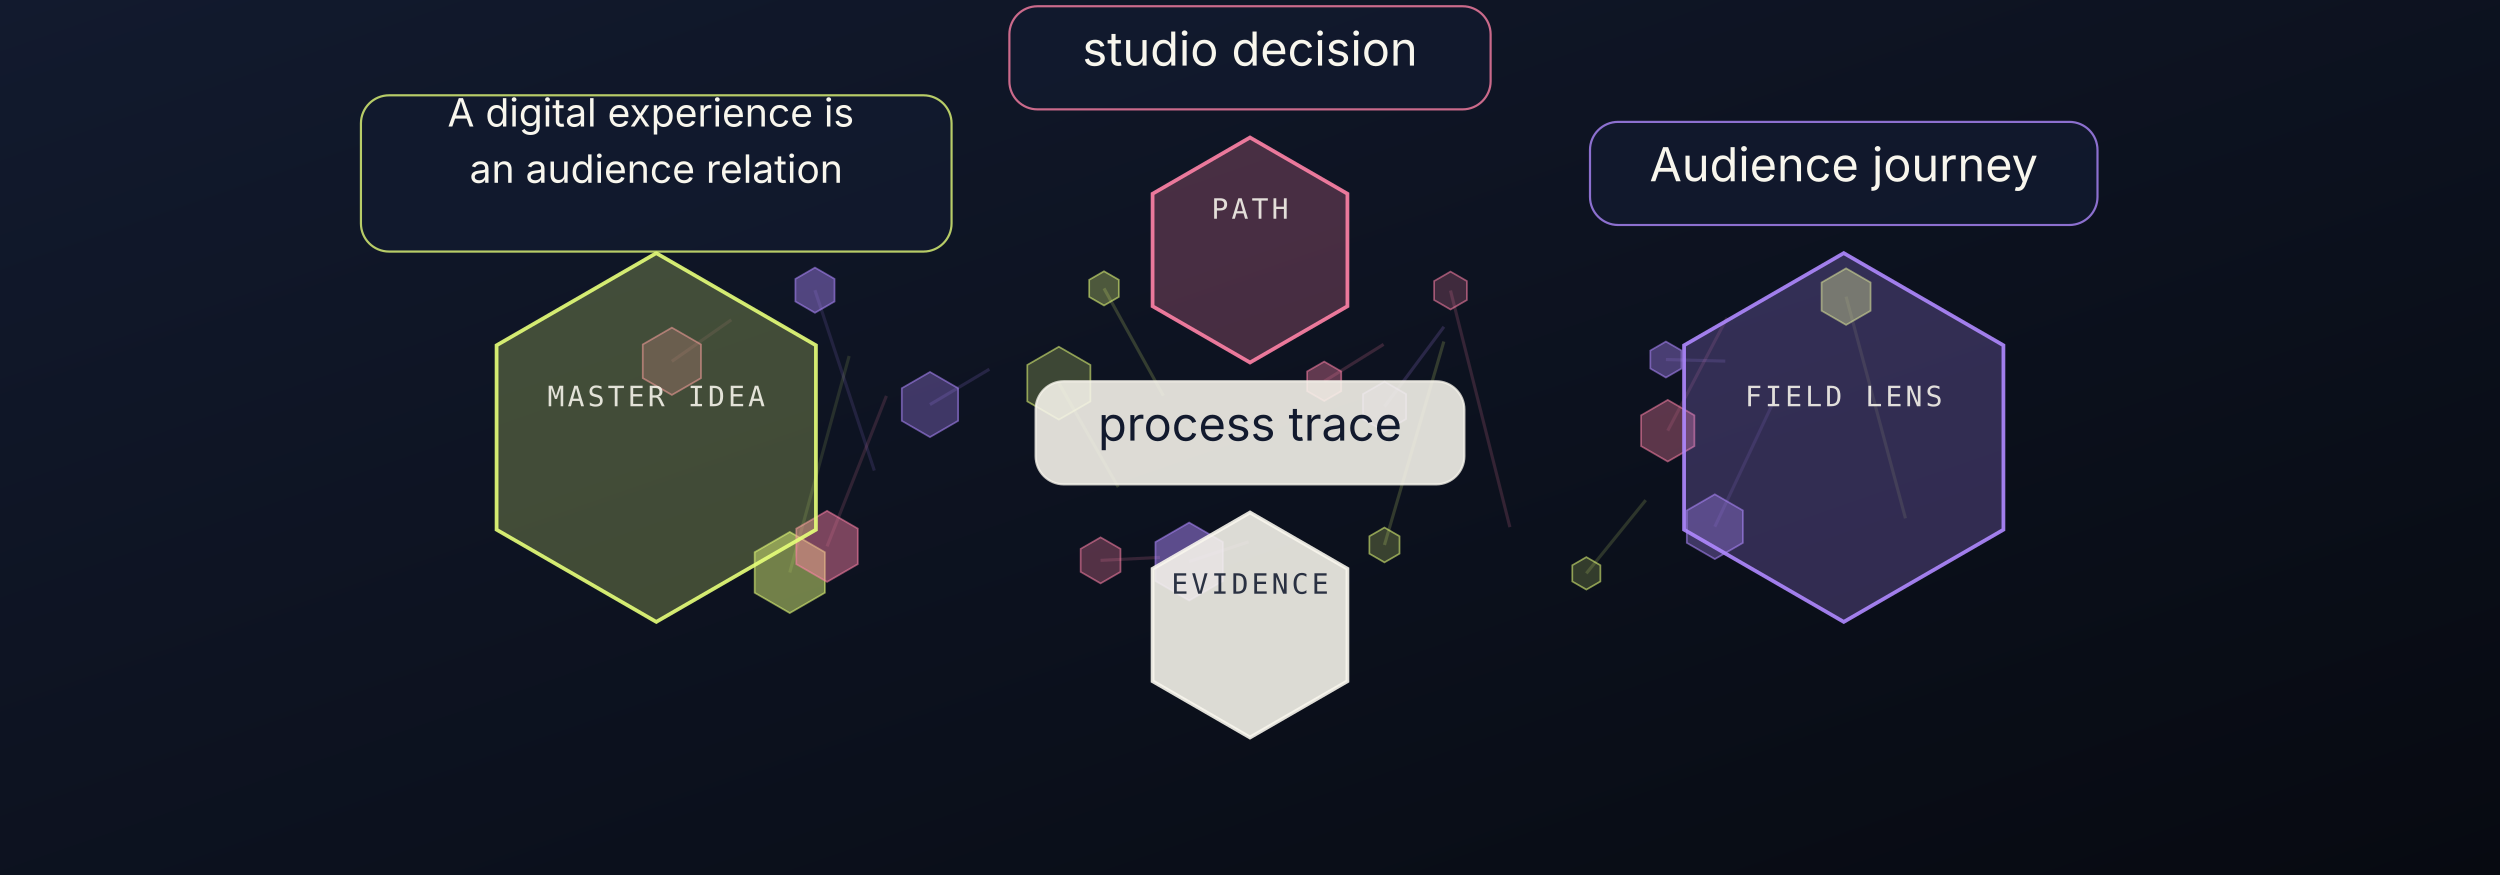
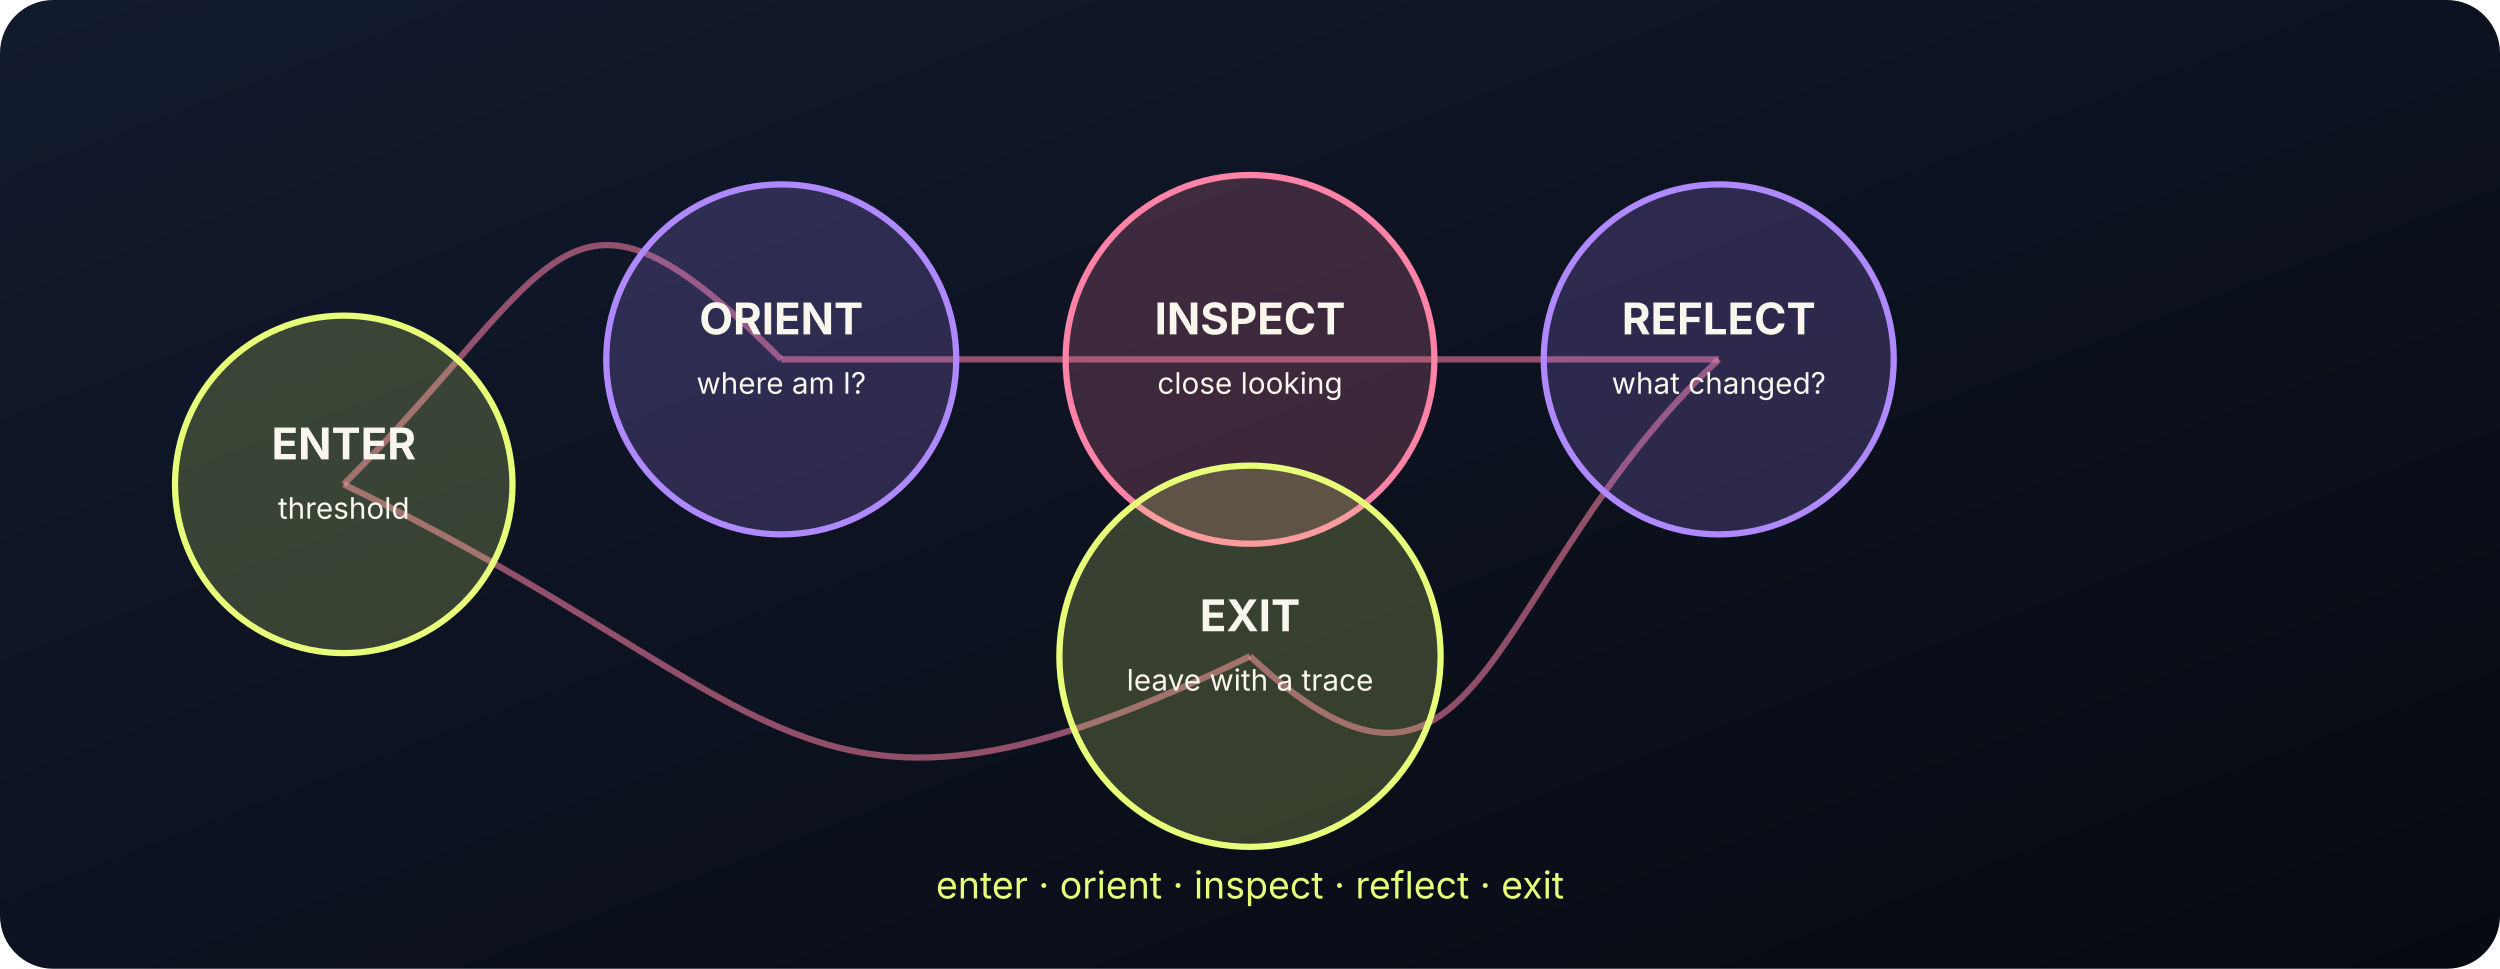
- <svg xmlns="http://www.w3.org/2000/svg" viewBox="0 0 1600 560" role="img" aria-labelledby="title-ii-3-experiencias-digitales-semantic desc-ii-3-experiencias-digitales-semantic">
+ <svg xmlns="http://www.w3.org/2000/svg" viewBox="0 0 1600 620" role="img" aria-labelledby="title-ii-3-experiencias-digitales-semantic desc-ii-3-experiencias-digitales-semantic">
  <defs>
    <linearGradient id="semantic-ground-ii-3-experiencias-digitales" x1="0" y1="0" x2="1" y2="1">
      <stop offset="0" stop-color="#121A2E" />
      <stop offset="1" stop-color="#070A11" />
    </linearGradient>
  </defs>
-   <rect width="1600" height="560" fill="url(#semantic-ground-ii-3-experiencias-digitales)" />
-   <g aria-hidden="true">
-     <line x1="430.00" y1="231.23" x2="468.00" y2="204.68" stroke="#FF82A7" stroke-opacity="0.100" stroke-width="2" />
-     <line x1="505.45" y1="366.40" x2="543.45" y2="227.85" stroke="#E7FF79" stroke-opacity="0.118" stroke-width="2" />
-     <line x1="521.57" y1="185.73" x2="559.57" y2="301.16" stroke="#AF89FF" stroke-opacity="0.133" stroke-width="2" />
-     <line x1="529.31" y1="349.68" x2="567.31" y2="253.38" stroke="#FF82A7" stroke-opacity="0.147" stroke-width="2" />
-     <line x1="595.18" y1="258.91" x2="633.18" y2="236.29" stroke="#AF89FF" stroke-opacity="0.158" stroke-width="2" />
-     <line x1="677.66" y1="245.24" x2="715.66" y2="311.73" stroke="#E7FF79" stroke-opacity="0.166" stroke-width="2" />
-     <line x1="704.36" y1="358.64" x2="742.36" y2="356.73" stroke="#FF82A7" stroke-opacity="0.173" stroke-width="2" />
-     <line x1="706.56" y1="184.56" x2="744.56" y2="253.25" stroke="#E7FF79" stroke-opacity="0.178" stroke-width="2" />
-     <line x1="761.06" y1="359.37" x2="799.06" y2="346.76" stroke="#AF89FF" stroke-opacity="0.180" stroke-width="2" />
-     <line x1="847.49" y1="244.03" x2="885.49" y2="220.39" stroke="#FF82A7" stroke-opacity="0.180" stroke-width="2" />
-     <line x1="886.10" y1="260.19" x2="924.10" y2="209.15" stroke="#AF89FF" stroke-opacity="0.178" stroke-width="2" />
-     <line x1="886.05" y1="348.78" x2="924.05" y2="218.58" stroke="#E7FF79" stroke-opacity="0.173" stroke-width="2" />
-     <line x1="928.32" y1="185.94" x2="966.32" y2="337.36" stroke="#FF82A7" stroke-opacity="0.166" stroke-width="2" />
-     <line x1="1015.26" y1="366.95" x2="1053.26" y2="320.10" stroke="#E7FF79" stroke-opacity="0.158" stroke-width="2" />
-     <line x1="1066.18" y1="230.11" x2="1104.18" y2="231.11" stroke="#AF89FF" stroke-opacity="0.147" stroke-width="2" />
-     <line x1="1067.35" y1="275.66" x2="1105.35" y2="203.32" stroke="#FF82A7" stroke-opacity="0.133" stroke-width="2" />
-     <line x1="1097.49" y1="337.08" x2="1135.49" y2="256.20" stroke="#AF89FF" stroke-opacity="0.118" stroke-width="2" />
-     <line x1="1181.49" y1="189.84" x2="1219.49" y2="331.71" stroke="#E7FF79" stroke-opacity="0.100" stroke-width="2" />
+   <rect width="1600" height="620" rx="34" fill="url(#semantic-ground-ii-3-experiencias-digitales)" />
+   <g fill="none">
+     <path d="M220 310 C360 170 360 90 500 230" fill="none" stroke="#FF82A7" stroke-width="4" stroke-opacity=".55" />
+     <path d="M500 230 C650 230 650 230 800 230" fill="none" stroke="#FF82A7" stroke-width="4" stroke-opacity=".55" />
+     <path d="M800 230 C950 230 950 230 1100 230" fill="none" stroke="#FF82A7" stroke-width="4" stroke-opacity=".55" />
+     <path d="M1100 230 C950 370 950 560 800 420" fill="none" stroke="#FF82A7" stroke-width="4" stroke-opacity=".55" />
+     <path d="M800 420 C510 560 510 450 220 310" fill="none" stroke="#FF82A7" stroke-width="4" stroke-opacity=".55" />
  </g>
-   <g aria-hidden="true">
-     <polygon points="448.64,241.99 430.00,252.75 411.36,241.99 411.36,220.46 430.00,209.70 448.64,220.46" fill="#FF82A7" fill-opacity="0.222" stroke="#FF82A7" stroke-opacity="0.55" stroke-width="1.1" />
-     <polygon points="527.92,379.37 505.45,392.35 482.98,379.37 482.98,353.42 505.45,340.45 527.92,353.42" fill="#E7FF79" fill-opacity="0.462" stroke="#E7FF79" stroke-opacity="0.55" stroke-width="1.1" />
-     <polygon points="534.10,192.96 521.57,200.19 509.05,192.96 509.05,178.50 521.57,171.27 534.10,178.50" fill="#AF89FF" fill-opacity="0.416" stroke="#AF89FF" stroke-opacity="0.55" stroke-width="1.1" />
-     <polygon points="548.99,361.05 529.31,372.41 509.62,361.05 509.62,338.31 529.31,326.95 548.99,338.31" fill="#FF82A7" fill-opacity="0.452" stroke="#FF82A7" stroke-opacity="0.55" stroke-width="1.1" />
-     <polygon points="613.21,269.32 595.18,279.73 577.14,269.32 577.14,248.49 595.18,238.08 613.21,248.49" fill="#AF89FF" fill-opacity="0.309" stroke="#AF89FF" stroke-opacity="0.55" stroke-width="1.1" />
-     <polygon points="697.86,256.90 677.66,268.56 657.47,256.90 657.47,233.58 677.66,221.93 697.86,233.58" fill="#E7FF79" fill-opacity="0.220" stroke="#E7FF79" stroke-opacity="0.55" stroke-width="1.1" />
-     <polygon points="717.11,365.99 704.36,373.35 691.62,365.99 691.62,351.28 704.36,343.92 717.11,351.28" fill="#FF82A7" fill-opacity="0.291" stroke="#FF82A7" stroke-opacity="0.55" stroke-width="1.1" />
-     <polygon points="716.03,190.03 706.56,195.50 697.08,190.03 697.08,179.09 706.56,173.62 716.03,179.09" fill="#E7FF79" fill-opacity="0.290" stroke="#E7FF79" stroke-opacity="0.55" stroke-width="1.1" />
-     <polygon points="782.66,371.84 761.06,384.31 739.47,371.84 739.47,346.90 761.06,334.43 782.66,346.90" fill="#AF89FF" fill-opacity="0.492" stroke="#AF89FF" stroke-opacity="0.55" stroke-width="1.1" />
-     <polygon points="858.40,250.33 847.49,256.63 836.57,250.33 836.57,237.72 847.49,231.42 858.40,237.72" fill="#FF82A7" fill-opacity="0.351" stroke="#FF82A7" stroke-opacity="0.55" stroke-width="1.1" />
-     <polygon points="899.91,268.16 886.10,276.13 872.30,268.16 872.30,252.22 886.10,244.24 899.91,252.22" fill="#AF89FF" fill-opacity="0.238" stroke="#AF89FF" stroke-opacity="0.55" stroke-width="1.1" />
-     <polygon points="895.69,354.34 886.05,359.91 876.40,354.34 876.40,343.21 886.05,337.64 895.69,343.21" fill="#E7FF79" fill-opacity="0.210" stroke="#E7FF79" stroke-opacity="0.55" stroke-width="1.1" />
-     <polygon points="938.80,192.00 928.32,198.05 917.84,192.00 917.84,179.89 928.32,173.84 938.80,179.89" fill="#FF82A7" fill-opacity="0.210" stroke="#FF82A7" stroke-opacity="0.55" stroke-width="1.1" />
-     <polygon points="1024.24,372.13 1015.26,377.32 1006.27,372.13 1006.27,361.76 1015.26,356.57 1024.24,361.76" fill="#E7FF79" fill-opacity="0.185" stroke="#E7FF79" stroke-opacity="0.55" stroke-width="1.1" />
-     <polygon points="1076.16,235.86 1066.18,241.62 1056.21,235.86 1056.21,224.35 1066.18,218.59 1076.16,224.35" fill="#AF89FF" fill-opacity="0.376" stroke="#AF89FF" stroke-opacity="0.55" stroke-width="1.1" />
-     <polygon points="1084.41,285.51 1067.35,295.36 1050.29,285.51 1050.29,265.81 1067.35,255.96 1084.41,265.81" fill="#FF82A7" fill-opacity="0.330" stroke="#FF82A7" stroke-opacity="0.55" stroke-width="1.1" />
-     <polygon points="1115.43,347.43 1097.49,357.79 1079.56,347.43 1079.56,326.72 1097.49,316.37 1115.43,326.72" fill="#AF89FF" fill-opacity="0.324" stroke="#AF89FF" stroke-opacity="0.55" stroke-width="1.1" />
-     <polygon points="1197.17,198.89 1181.49,207.94 1165.81,198.89 1165.81,180.79 1181.49,171.74 1197.17,180.79" fill="#E7FF79" fill-opacity="0.409" stroke="#E7FF79" stroke-opacity="0.55" stroke-width="1.1" />
-   </g>
-   <g transform="translate(420 280)">
-     <polygon points="102.19,59.00 0.00,118.00 -102.19,59.00 -102.19,-59.00 -0.00,-118.00 102.19,-59.00" fill="#E7FF79" fill-opacity="0.24" stroke="#E7FF79" stroke-opacity="0.9" stroke-width="2.4" />
-     <text x="0" y="-20" text-anchor="middle" fill="#F8F6ED" font-family="ui-monospace, SFMono-Regular, Menlo, monospace" font-size="18" font-weight="500" letter-spacing="2" opacity="0.88">MASTER IDEA</text>
-     <g class="semantic-callout semantic-callout--above">
-       <rect x="-189.00" y="-219.00" width="378.00" height="100.00" rx="18" fill="#121A2E" fill-opacity="0.88" stroke="#E7FF79" stroke-opacity="0.78" stroke-width="1.4" />
-       <text text-anchor="middle" fill="#F8F6ED" font-family="Inter, ui-sans-serif, system-ui, sans-serif" font-size="25" font-weight="400">
-         <tspan x="0" y="-199">A digital experience is</tspan>
-         <tspan x="0" y="-163">an audience relation</tspan>
-       </text>
+   <g font-family="Inter,Arial,sans-serif">
+     <g transform="translate(220 310)">
+       <circle r="108" fill="#E7FF79" fill-opacity=".2" stroke="#E7FF79" stroke-width="4" />
+       <text y="-16" text-anchor="middle" fill="#F8F6ED" font-family="Inter,Arial,sans-serif" font-size="28" font-weight="700">ENTER</text>
+       <text y="22" text-anchor="middle" fill="#F8F6ED" font-family="Inter,Arial,sans-serif" font-size="19">threshold</text>
    </g>
-   </g>
-   <g transform="translate(1180 280)">
-     <polygon points="102.19,59.00 0.00,118.00 -102.19,59.00 -102.19,-59.00 -0.00,-118.00 102.19,-59.00" fill="#AF89FF" fill-opacity="0.24" stroke="#AF89FF" stroke-opacity="0.9" stroke-width="2.4" />
-     <text x="0" y="-20" text-anchor="middle" fill="#F8F6ED" font-family="ui-monospace, SFMono-Regular, Menlo, monospace" font-size="18" font-weight="500" letter-spacing="2" opacity="0.88">FIELD LENS</text>
-     <g class="semantic-callout semantic-callout--above">
-       <rect x="-162.40" y="-202.00" width="324.80" height="66.00" rx="18" fill="#121A2E" fill-opacity="0.88" stroke="#AF89FF" stroke-opacity="0.78" stroke-width="1.4" />
-       <text text-anchor="middle" fill="#F8F6ED" font-family="Inter, ui-sans-serif, system-ui, sans-serif" font-size="30" font-weight="400">
-         <tspan x="0" y="-164">Audience journey</tspan>
-       </text>
+     <g transform="translate(500 230)">
+       <circle r="112" fill="#AF89FF" fill-opacity=".2" stroke="#AF89FF" stroke-width="4" />
+       <text y="-16" text-anchor="middle" fill="#F8F6ED" font-family="Inter,Arial,sans-serif" font-size="28" font-weight="700">ORIENT</text>
+       <text y="22" text-anchor="middle" fill="#F8F6ED" font-family="Inter,Arial,sans-serif" font-size="19">where am I?</text>
    </g>
-   </g>
-   <g transform="translate(800 160)">
-     <polygon points="62.35,36.00 0.00,72.00 -62.35,36.00 -62.35,-36.00 -0.00,-72.00 62.35,-36.00" fill="#FF82A7" fill-opacity="0.24" stroke="#FF82A7" stroke-opacity="0.9" stroke-width="2.4" />
-     <text x="0" y="-20" text-anchor="middle" fill="#F8F6ED" font-family="ui-monospace, SFMono-Regular, Menlo, monospace" font-size="18" font-weight="500" letter-spacing="2" opacity="0.88">PATH</text>
-     <g class="semantic-callout semantic-callout--above">
-       <rect x="-154.00" y="-156.00" width="308.00" height="66.00" rx="18" fill="#121A2E" fill-opacity="0.88" stroke="#FF82A7" stroke-opacity="0.78" stroke-width="1.4" />
-       <text text-anchor="middle" fill="#F8F6ED" font-family="Inter, ui-sans-serif, system-ui, sans-serif" font-size="30" font-weight="400">
-         <tspan x="0" y="-118">studio decision</tspan>
-       </text>
+     <g transform="translate(800 230)">
+       <circle r="118" fill="#FF82A7" fill-opacity=".2" stroke="#FF82A7" stroke-width="4" />
+       <text y="-16" text-anchor="middle" fill="#F8F6ED" font-family="Inter,Arial,sans-serif" font-size="28" font-weight="700">INSPECT</text>
+       <text y="22" text-anchor="middle" fill="#F8F6ED" font-family="Inter,Arial,sans-serif" font-size="19">close looking</text>
    </g>
-   </g>
-   <g transform="translate(800 400)">
-     <polygon points="62.35,36.00 0.00,72.00 -62.35,36.00 -62.35,-36.00 -0.00,-72.00 62.35,-36.00" fill="#F8F6ED" fill-opacity="0.88" stroke="#F8F6ED" stroke-opacity="0.9" stroke-width="2.4" />
-     <text x="0" y="-20" text-anchor="middle" fill="#121A2E" font-family="ui-monospace, SFMono-Regular, Menlo, monospace" font-size="18" font-weight="500" letter-spacing="2" opacity="0.88">EVIDENCE</text>
-     <g class="semantic-callout semantic-callout--above">
-       <rect x="-137.20" y="-156.00" width="274.40" height="66.00" rx="18" fill="#F8F6ED" fill-opacity="0.88" stroke="#F8F6ED" stroke-opacity="0.78" stroke-width="1.4" />
-       <text text-anchor="middle" fill="#121A2E" font-family="Inter, ui-sans-serif, system-ui, sans-serif" font-size="30" font-weight="400">
-         <tspan x="0" y="-118">process trace</tspan>
-       </text>
+     <g transform="translate(1100 230)">
+       <circle r="112" fill="#AF89FF" fill-opacity=".2" stroke="#AF89FF" stroke-width="4" />
+       <text y="-16" text-anchor="middle" fill="#F8F6ED" font-family="Inter,Arial,sans-serif" font-size="28" font-weight="700">REFLECT</text>
+       <text y="22" text-anchor="middle" fill="#F8F6ED" font-family="Inter,Arial,sans-serif" font-size="19">what changed?</text>
    </g>
+     <g transform="translate(800 420)">
+       <circle r="122" fill="#E7FF79" fill-opacity=".2" stroke="#E7FF79" stroke-width="4" />
+       <text y="-16" text-anchor="middle" fill="#F8F6ED" font-family="Inter,Arial,sans-serif" font-size="28" font-weight="700">EXIT</text>
+       <text y="22" text-anchor="middle" fill="#F8F6ED" font-family="Inter,Arial,sans-serif" font-size="19">leave with a trace</text>
+     </g>
+     <text x="800" y="575" text-anchor="middle" fill="#E7FF79" font-size="24">enter · orient · inspect · reflect · exit</text>
  </g>
</svg>
